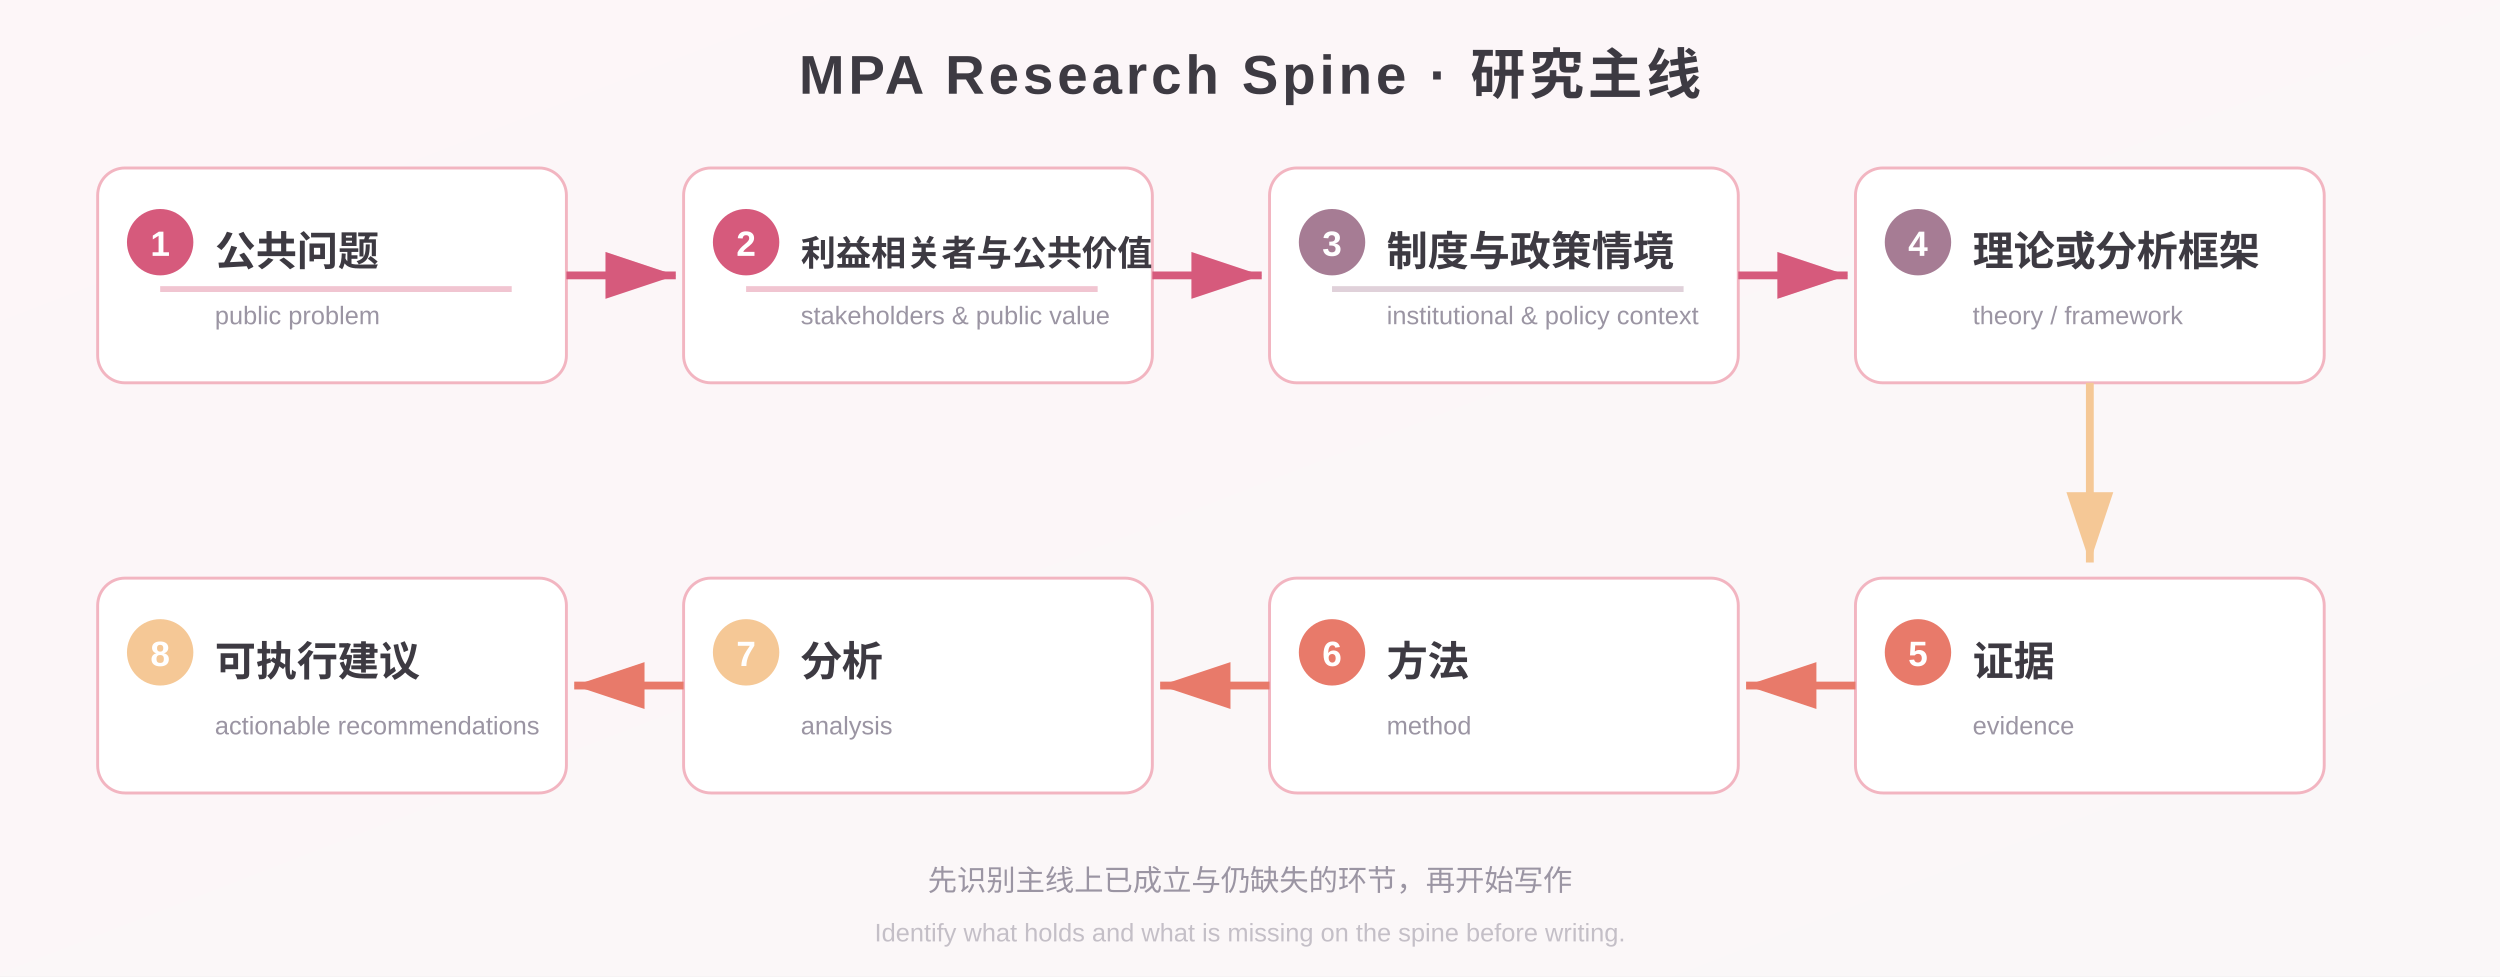
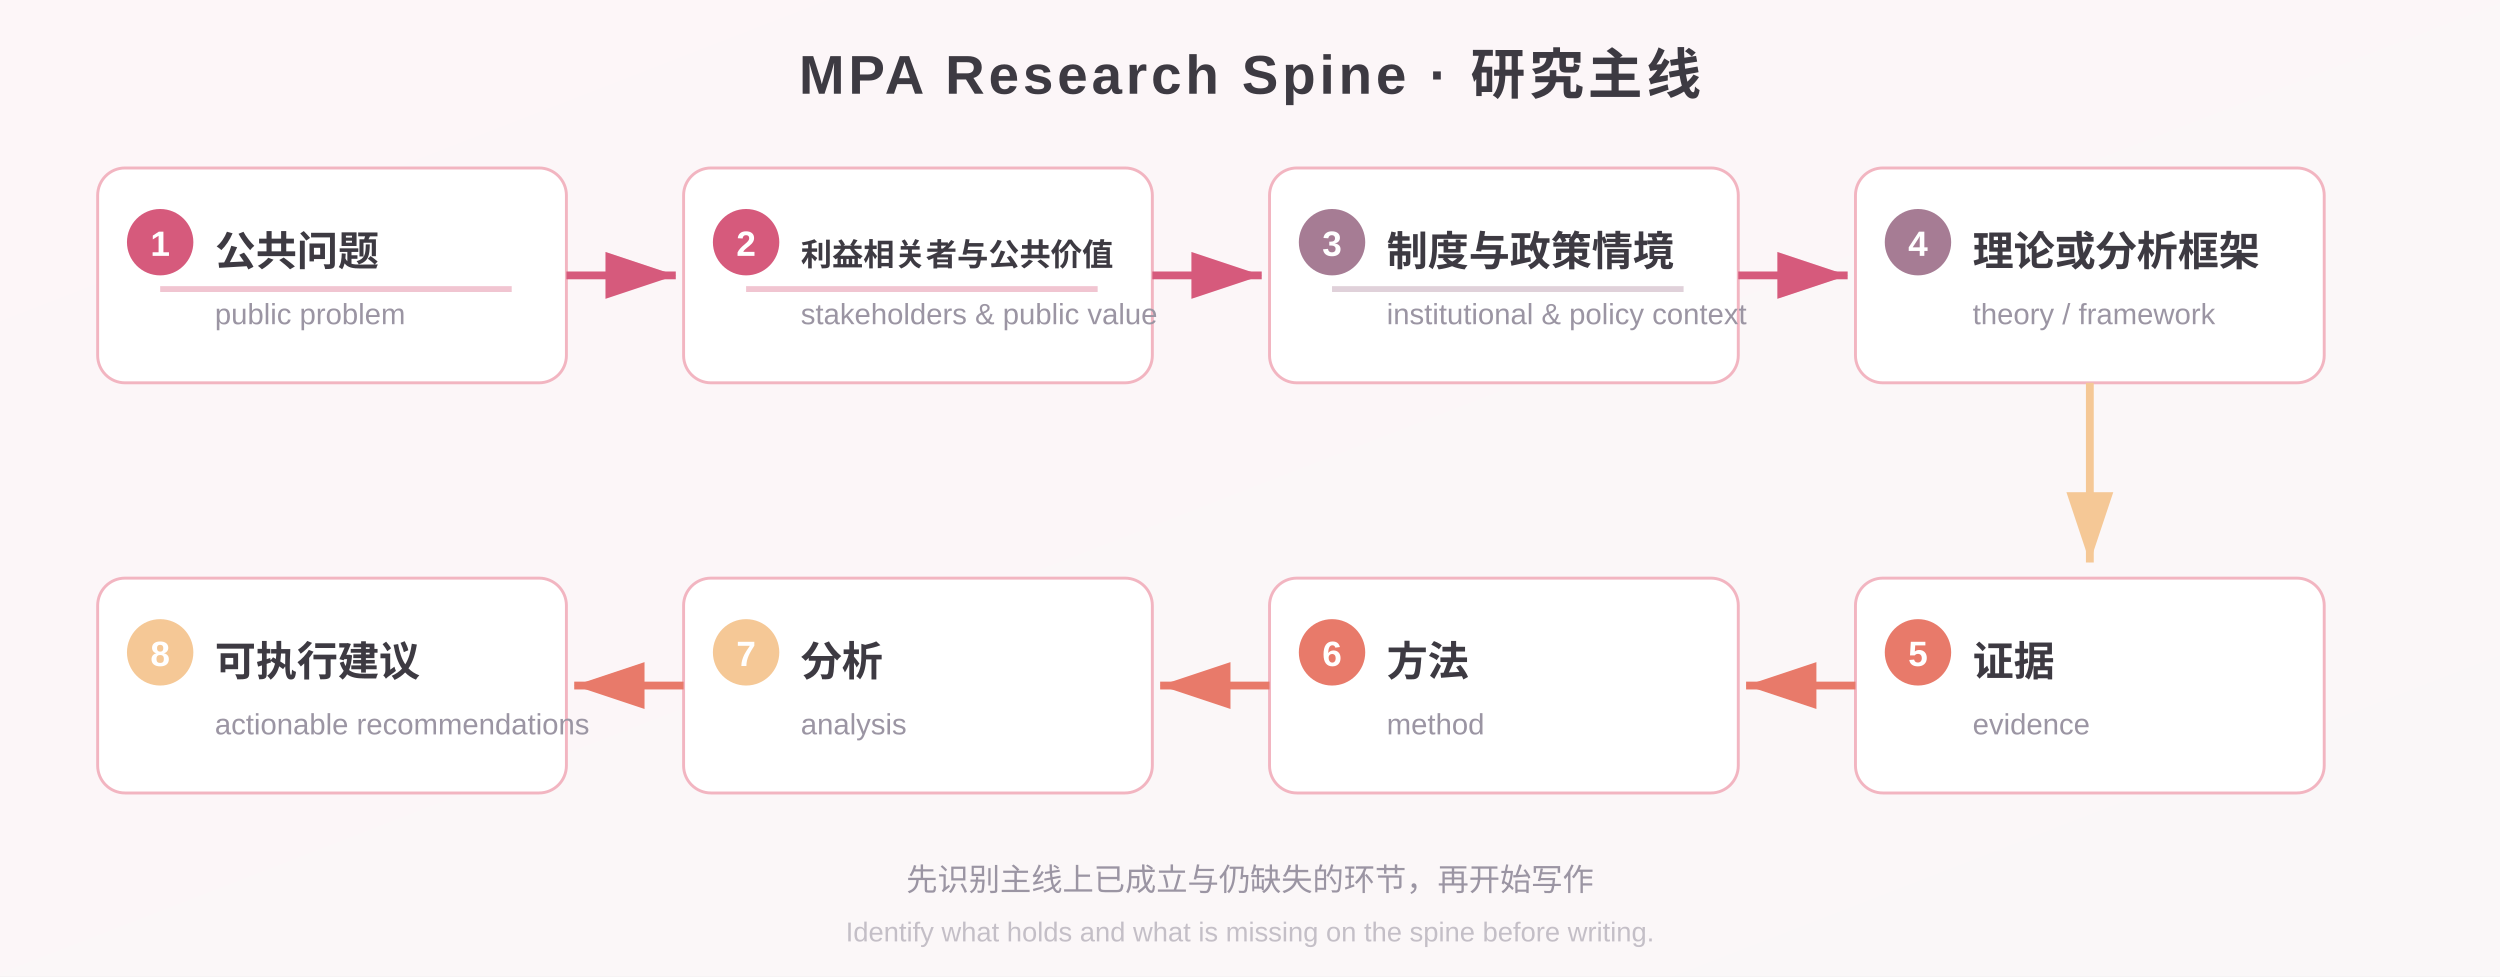
<svg xmlns="http://www.w3.org/2000/svg" viewBox="0 0 1280 500" width="1280" height="500" role="img" aria-label="MPA Research Spine workflow diagram">
  <defs>
    <linearGradient id="bg" x1="0" y1="0" x2="1" y2="1">
      <stop offset="0" stop-color="#FDF6F8" />
      <stop offset="1" stop-color="#FAF7F8" />
    </linearGradient>
    <marker id="arrowR" markerWidth="10" markerHeight="10" refX="9" refY="3" orient="auto">
      <path d="M0,0 L0,6 L9,3 z" fill="#D65A7C" />
    </marker>
    <marker id="arrowL" markerWidth="10" markerHeight="10" refX="9" refY="3" orient="auto">
      <path d="M0,0 L0,6 L9,3 z" fill="#E87A6A" />
    </marker>
    <marker id="arrowD" markerWidth="10" markerHeight="10" refX="9" refY="3" orient="auto">
      <path d="M0,0 L0,6 L9,3 z" fill="#F5C896" />
    </marker>
  </defs>
  <rect width="1280" height="500" fill="url(#bg)" />
  <text x="640" y="48" text-anchor="middle" font-family="'Segoe UI', 'Helvetica Neue', Arial, sans-serif" font-size="28" font-weight="700" fill="#3D3A42" letter-spacing="2">MPA Research Spine · 研究主线</text>
  <g>
    <rect x="50" y="86" width="240" height="110" rx="14" fill="#FFFFFF" stroke="#F2B5C1" stroke-width="1.5" />
    <circle cx="82" cy="124" r="17" fill="#D65A7C" />
    <text x="82" y="131" text-anchor="middle" font-family="Arial, sans-serif" font-size="18" font-weight="700" fill="#FFFFFF">1</text>
    <text x="110" y="136" font-family="'Microsoft YaHei', 'PingFang SC', 'Segoe UI', sans-serif" font-size="21" font-weight="700" fill="#3D3A42">公共问题</text>
-     <text x="110" y="166" font-family="'Segoe UI', Arial, sans-serif" font-size="13" fill="#9B95A3">public problem</text>
+     <text x="110" y="166" font-family="'Segoe UI', Arial, sans-serif" font-size="15" fill="#9B95A3">public problem</text>
    <line x1="82" y1="148" x2="262" y2="148" stroke="#D65A7C" stroke-width="3" opacity="0.35" />
  </g>
  <g>
    <rect x="350" y="86" width="240" height="110" rx="14" fill="#FFFFFF" stroke="#F2B5C1" stroke-width="1.5" />
    <circle cx="382" cy="124" r="17" fill="#D65A7C" />
    <text x="382" y="131" text-anchor="middle" font-family="Arial, sans-serif" font-size="18" font-weight="700" fill="#FFFFFF">2</text>
-     <text x="410" y="136" font-family="'Microsoft YaHei', 'PingFang SC', 'Segoe UI', sans-serif" font-size="18" font-weight="700" fill="#3D3A42">利益相关者与公共价值</text>
-     <text x="410" y="166" font-family="'Segoe UI', Arial, sans-serif" font-size="13" fill="#9B95A3">stakeholders &amp; public value</text>
+     <text x="410" y="136" font-family="'Microsoft YaHei', 'PingFang SC', 'Segoe UI', sans-serif" font-size="16" font-weight="700" fill="#3D3A42">利益相关者与公共价值</text>
+     <text x="410" y="166" font-family="'Segoe UI', Arial, sans-serif" font-size="15" fill="#9B95A3">stakeholders &amp; public value</text>
    <line x1="382" y1="148" x2="562" y2="148" stroke="#D65A7C" stroke-width="3" opacity="0.35" />
  </g>
  <g>
    <rect x="650" y="86" width="240" height="110" rx="14" fill="#FFFFFF" stroke="#F2B5C1" stroke-width="1.5" />
    <circle cx="682" cy="124" r="17" fill="#A67C94" />
    <text x="682" y="131" text-anchor="middle" font-family="Arial, sans-serif" font-size="18" font-weight="700" fill="#FFFFFF">3</text>
    <text x="710" y="136" font-family="'Microsoft YaHei', 'PingFang SC', 'Segoe UI', sans-serif" font-size="21" font-weight="700" fill="#3D3A42">制度与政策情境</text>
-     <text x="710" y="166" font-family="'Segoe UI', Arial, sans-serif" font-size="13" fill="#9B95A3">institutional &amp; policy context</text>
+     <text x="710" y="166" font-family="'Segoe UI', Arial, sans-serif" font-size="15" fill="#9B95A3">institutional &amp; policy context</text>
    <line x1="682" y1="148" x2="862" y2="148" stroke="#A67C94" stroke-width="3" opacity="0.35" />
  </g>
  <g>
    <rect x="950" y="86" width="240" height="110" rx="14" fill="#FFFFFF" stroke="#F2B5C1" stroke-width="1.5" />
    <circle cx="982" cy="124" r="17" fill="#A67C94" />
    <text x="982" y="131" text-anchor="middle" font-family="Arial, sans-serif" font-size="18" font-weight="700" fill="#FFFFFF">4</text>
    <text x="1010" y="136" font-family="'Microsoft YaHei', 'PingFang SC', 'Segoe UI', sans-serif" font-size="21" font-weight="700" fill="#3D3A42">理论或分析框架</text>
-     <text x="1010" y="166" font-family="'Segoe UI', Arial, sans-serif" font-size="13" fill="#9B95A3">theory / framework</text>
+     <text x="1010" y="166" font-family="'Segoe UI', Arial, sans-serif" font-size="15" fill="#9B95A3">theory / framework</text>
  </g>
  <line x1="290" y1="141" x2="346" y2="141" stroke="#D65A7C" stroke-width="4" marker-end="url(#arrowR)" />
  <line x1="590" y1="141" x2="646" y2="141" stroke="#D65A7C" stroke-width="4" marker-end="url(#arrowR)" />
  <line x1="890" y1="141" x2="946" y2="141" stroke="#D65A7C" stroke-width="4" marker-end="url(#arrowR)" />
  <line x1="1070" y1="196" x2="1070" y2="288" stroke="#F5C896" stroke-width="4" marker-end="url(#arrowD)" />
  <g>
    <rect x="950" y="296" width="240" height="110" rx="14" fill="#FFFFFF" stroke="#F2B5C1" stroke-width="1.5" />
    <circle cx="982" cy="334" r="17" fill="#E87A6A" />
    <text x="982" y="341" text-anchor="middle" font-family="Arial, sans-serif" font-size="18" font-weight="700" fill="#FFFFFF">5</text>
    <text x="1010" y="346" font-family="'Microsoft YaHei', 'PingFang SC', 'Segoe UI', sans-serif" font-size="21" font-weight="700" fill="#3D3A42">证据</text>
-     <text x="1010" y="376" font-family="'Segoe UI', Arial, sans-serif" font-size="13" fill="#9B95A3">evidence</text>
+     <text x="1010" y="376" font-family="'Segoe UI', Arial, sans-serif" font-size="15" fill="#9B95A3">evidence</text>
  </g>
  <g>
    <rect x="650" y="296" width="240" height="110" rx="14" fill="#FFFFFF" stroke="#F2B5C1" stroke-width="1.5" />
    <circle cx="682" cy="334" r="17" fill="#E87A6A" />
    <text x="682" y="341" text-anchor="middle" font-family="Arial, sans-serif" font-size="18" font-weight="700" fill="#FFFFFF">6</text>
    <text x="710" y="346" font-family="'Microsoft YaHei', 'PingFang SC', 'Segoe UI', sans-serif" font-size="21" font-weight="700" fill="#3D3A42">方法</text>
-     <text x="710" y="376" font-family="'Segoe UI', Arial, sans-serif" font-size="13" fill="#9B95A3">method</text>
+     <text x="710" y="376" font-family="'Segoe UI', Arial, sans-serif" font-size="15" fill="#9B95A3">method</text>
  </g>
  <g>
    <rect x="350" y="296" width="240" height="110" rx="14" fill="#FFFFFF" stroke="#F2B5C1" stroke-width="1.5" />
    <circle cx="382" cy="334" r="17" fill="#F5C896" />
    <text x="382" y="341" text-anchor="middle" font-family="Arial, sans-serif" font-size="18" font-weight="700" fill="#FFFFFF">7</text>
    <text x="410" y="346" font-family="'Microsoft YaHei', 'PingFang SC', 'Segoe UI', sans-serif" font-size="21" font-weight="700" fill="#3D3A42">分析</text>
-     <text x="410" y="376" font-family="'Segoe UI', Arial, sans-serif" font-size="13" fill="#9B95A3">analysis</text>
+     <text x="410" y="376" font-family="'Segoe UI', Arial, sans-serif" font-size="15" fill="#9B95A3">analysis</text>
  </g>
  <g>
    <rect x="50" y="296" width="240" height="110" rx="14" fill="#FFFFFF" stroke="#F2B5C1" stroke-width="1.5" />
    <circle cx="82" cy="334" r="17" fill="#F5C896" />
    <text x="82" y="341" text-anchor="middle" font-family="Arial, sans-serif" font-size="18" font-weight="700" fill="#FFFFFF">8</text>
    <text x="110" y="346" font-family="'Microsoft YaHei', 'PingFang SC', 'Segoe UI', sans-serif" font-size="21" font-weight="700" fill="#3D3A42">可执行建议</text>
-     <text x="110" y="376" font-family="'Segoe UI', Arial, sans-serif" font-size="13" fill="#9B95A3">actionable recommendations</text>
+     <text x="110" y="376" font-family="'Segoe UI', Arial, sans-serif" font-size="15" fill="#9B95A3">actionable recommendations</text>
  </g>
  <line x1="950" y1="351" x2="894" y2="351" stroke="#E87A6A" stroke-width="4" marker-end="url(#arrowL)" />
  <line x1="650" y1="351" x2="594" y2="351" stroke="#E87A6A" stroke-width="4" marker-end="url(#arrowL)" />
  <line x1="350" y1="351" x2="294" y2="351" stroke="#E87A6A" stroke-width="4" marker-end="url(#arrowL)" />
-   <text x="640" y="456" text-anchor="middle" font-family="'Microsoft YaHei', 'PingFang SC', 'Segoe UI', sans-serif" font-size="15" fill="#9B95A3">先识别主线上已成立与仍缺失的环节，再开始写作</text>
-   <text x="640" y="482" text-anchor="middle" font-family="'Segoe UI', Arial, sans-serif" font-size="13" fill="#C4BFC7">Identify what holds and what is missing on the spine before writing.</text>
+   <text x="640" y="456" text-anchor="middle" font-family="'Microsoft YaHei', 'PingFang SC', 'Segoe UI', sans-serif" font-size="16" fill="#9B95A3">先识别主线上已成立与仍缺失的环节，再开始写作</text>
+   <text x="640" y="482" text-anchor="middle" font-family="'Segoe UI', Arial, sans-serif" font-size="14" fill="#C4BFC7">Identify what holds and what is missing on the spine before writing.</text>
</svg>
